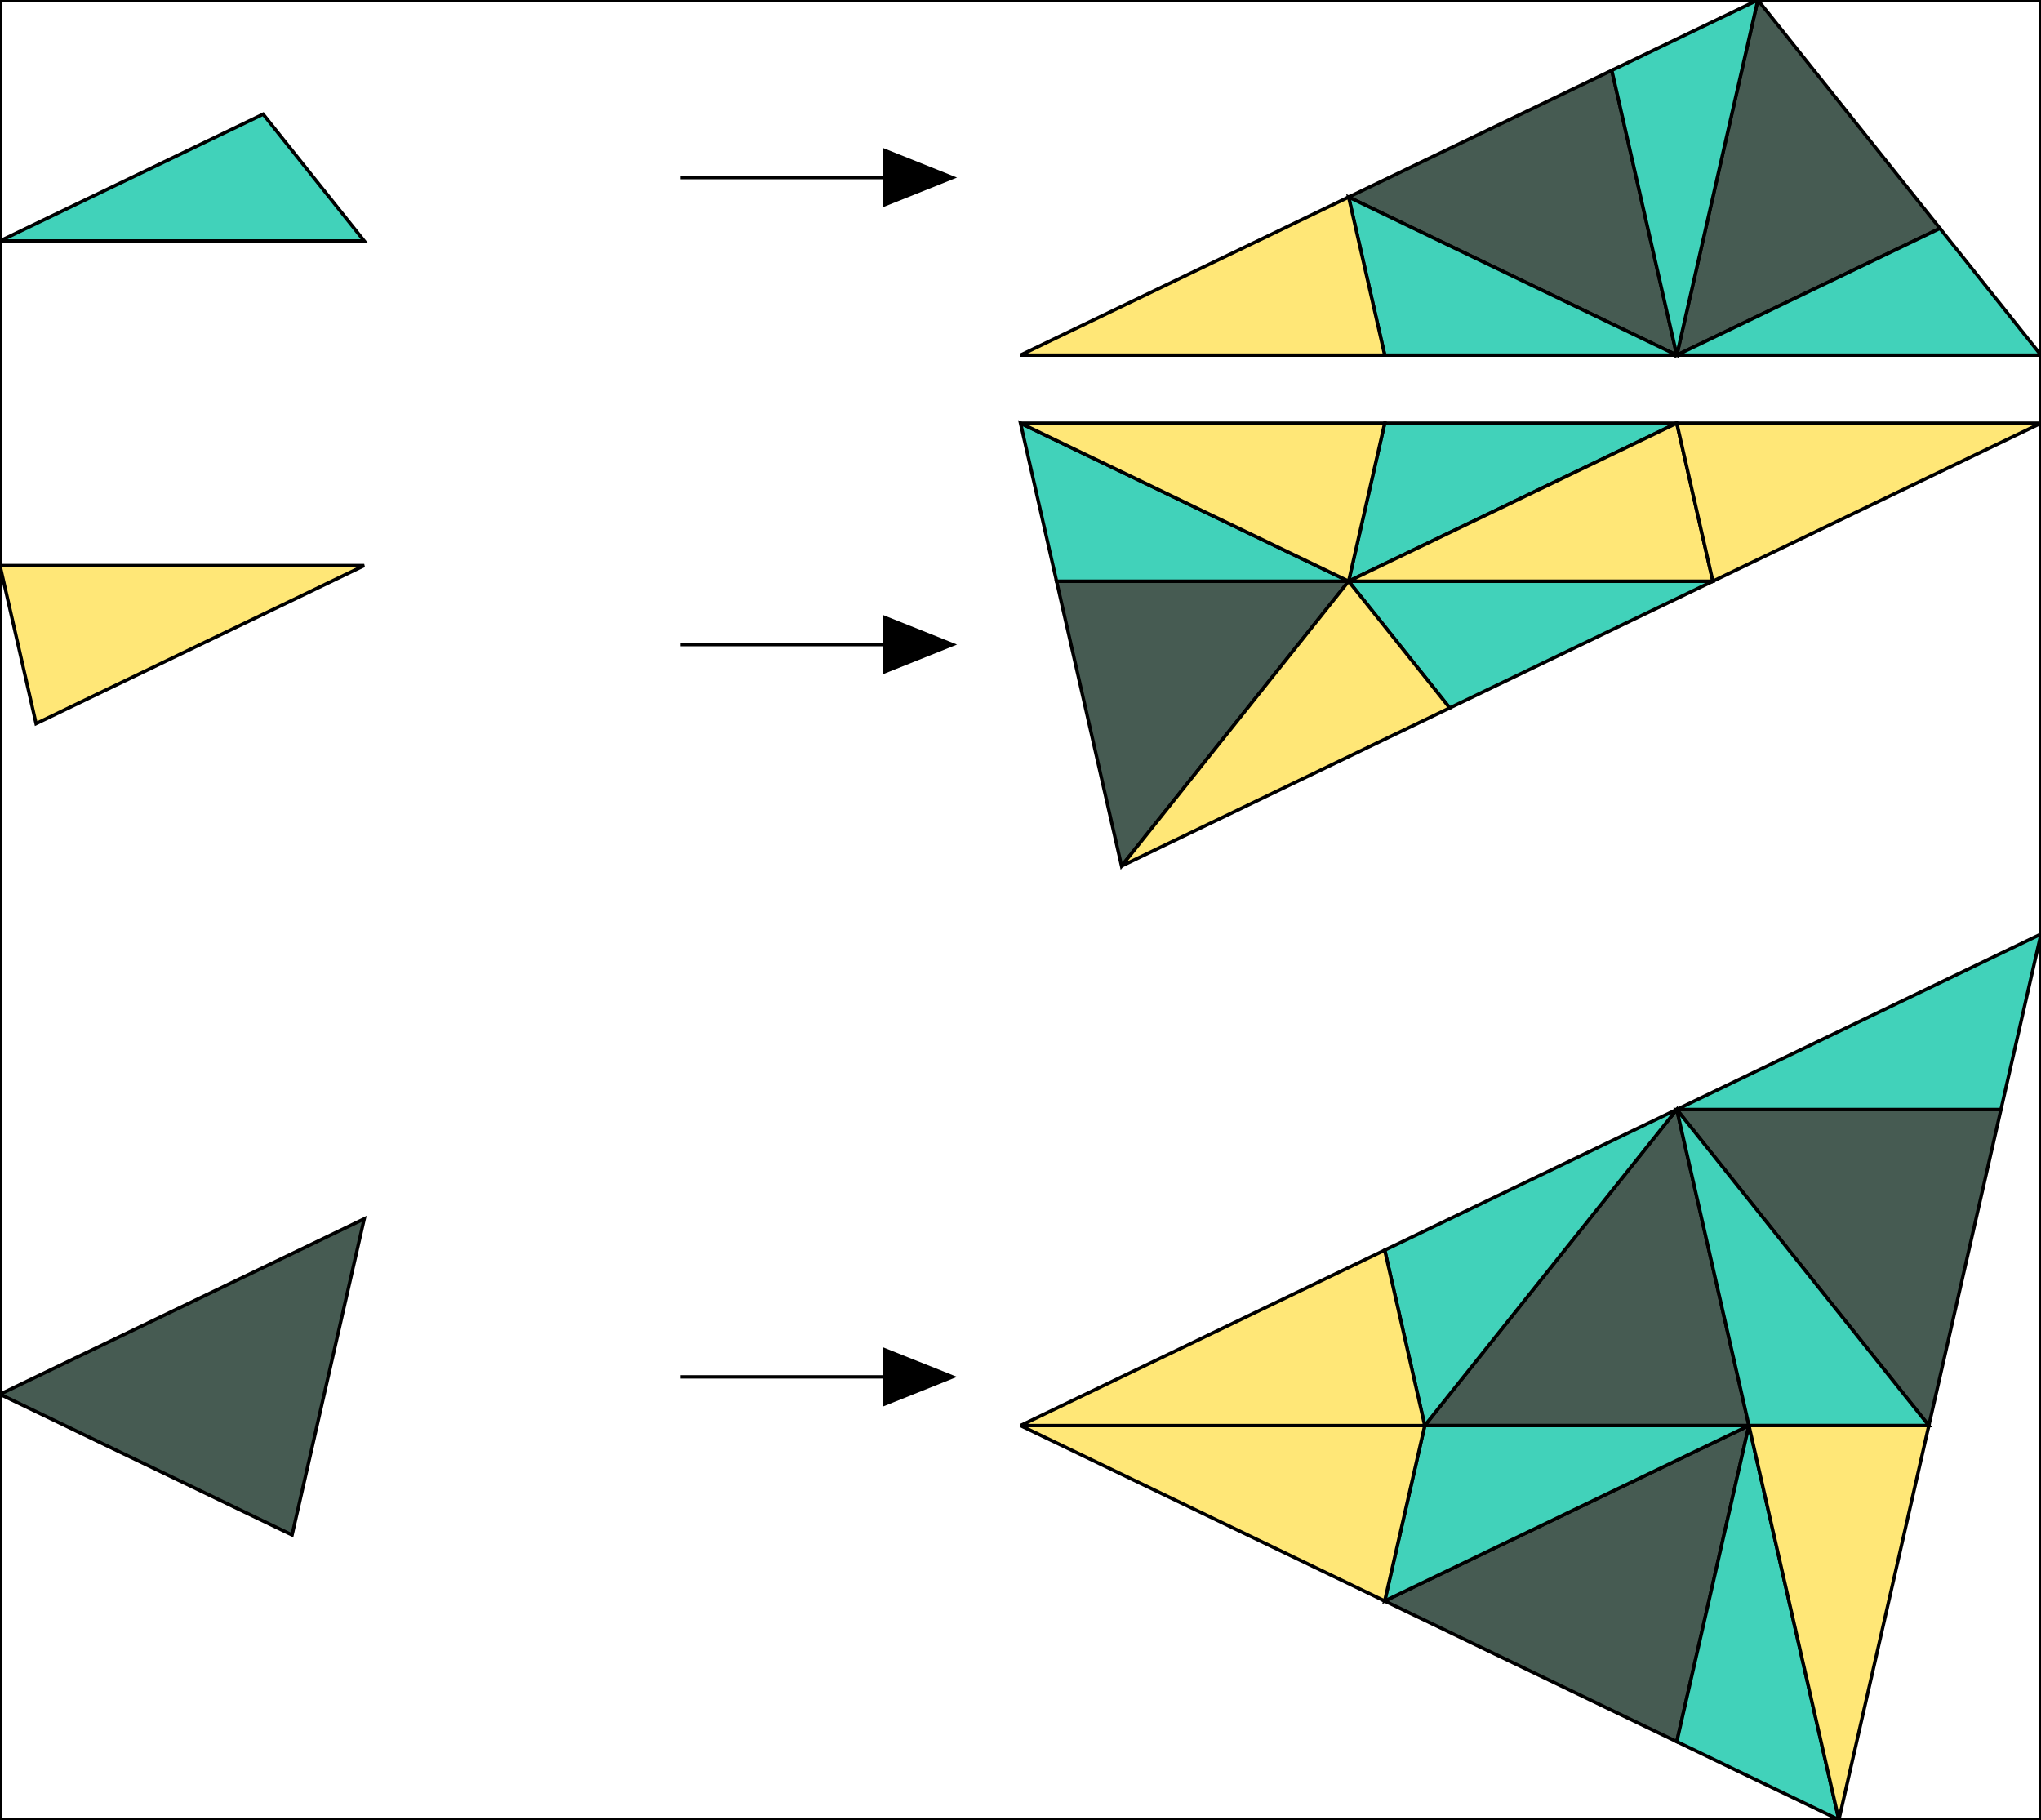
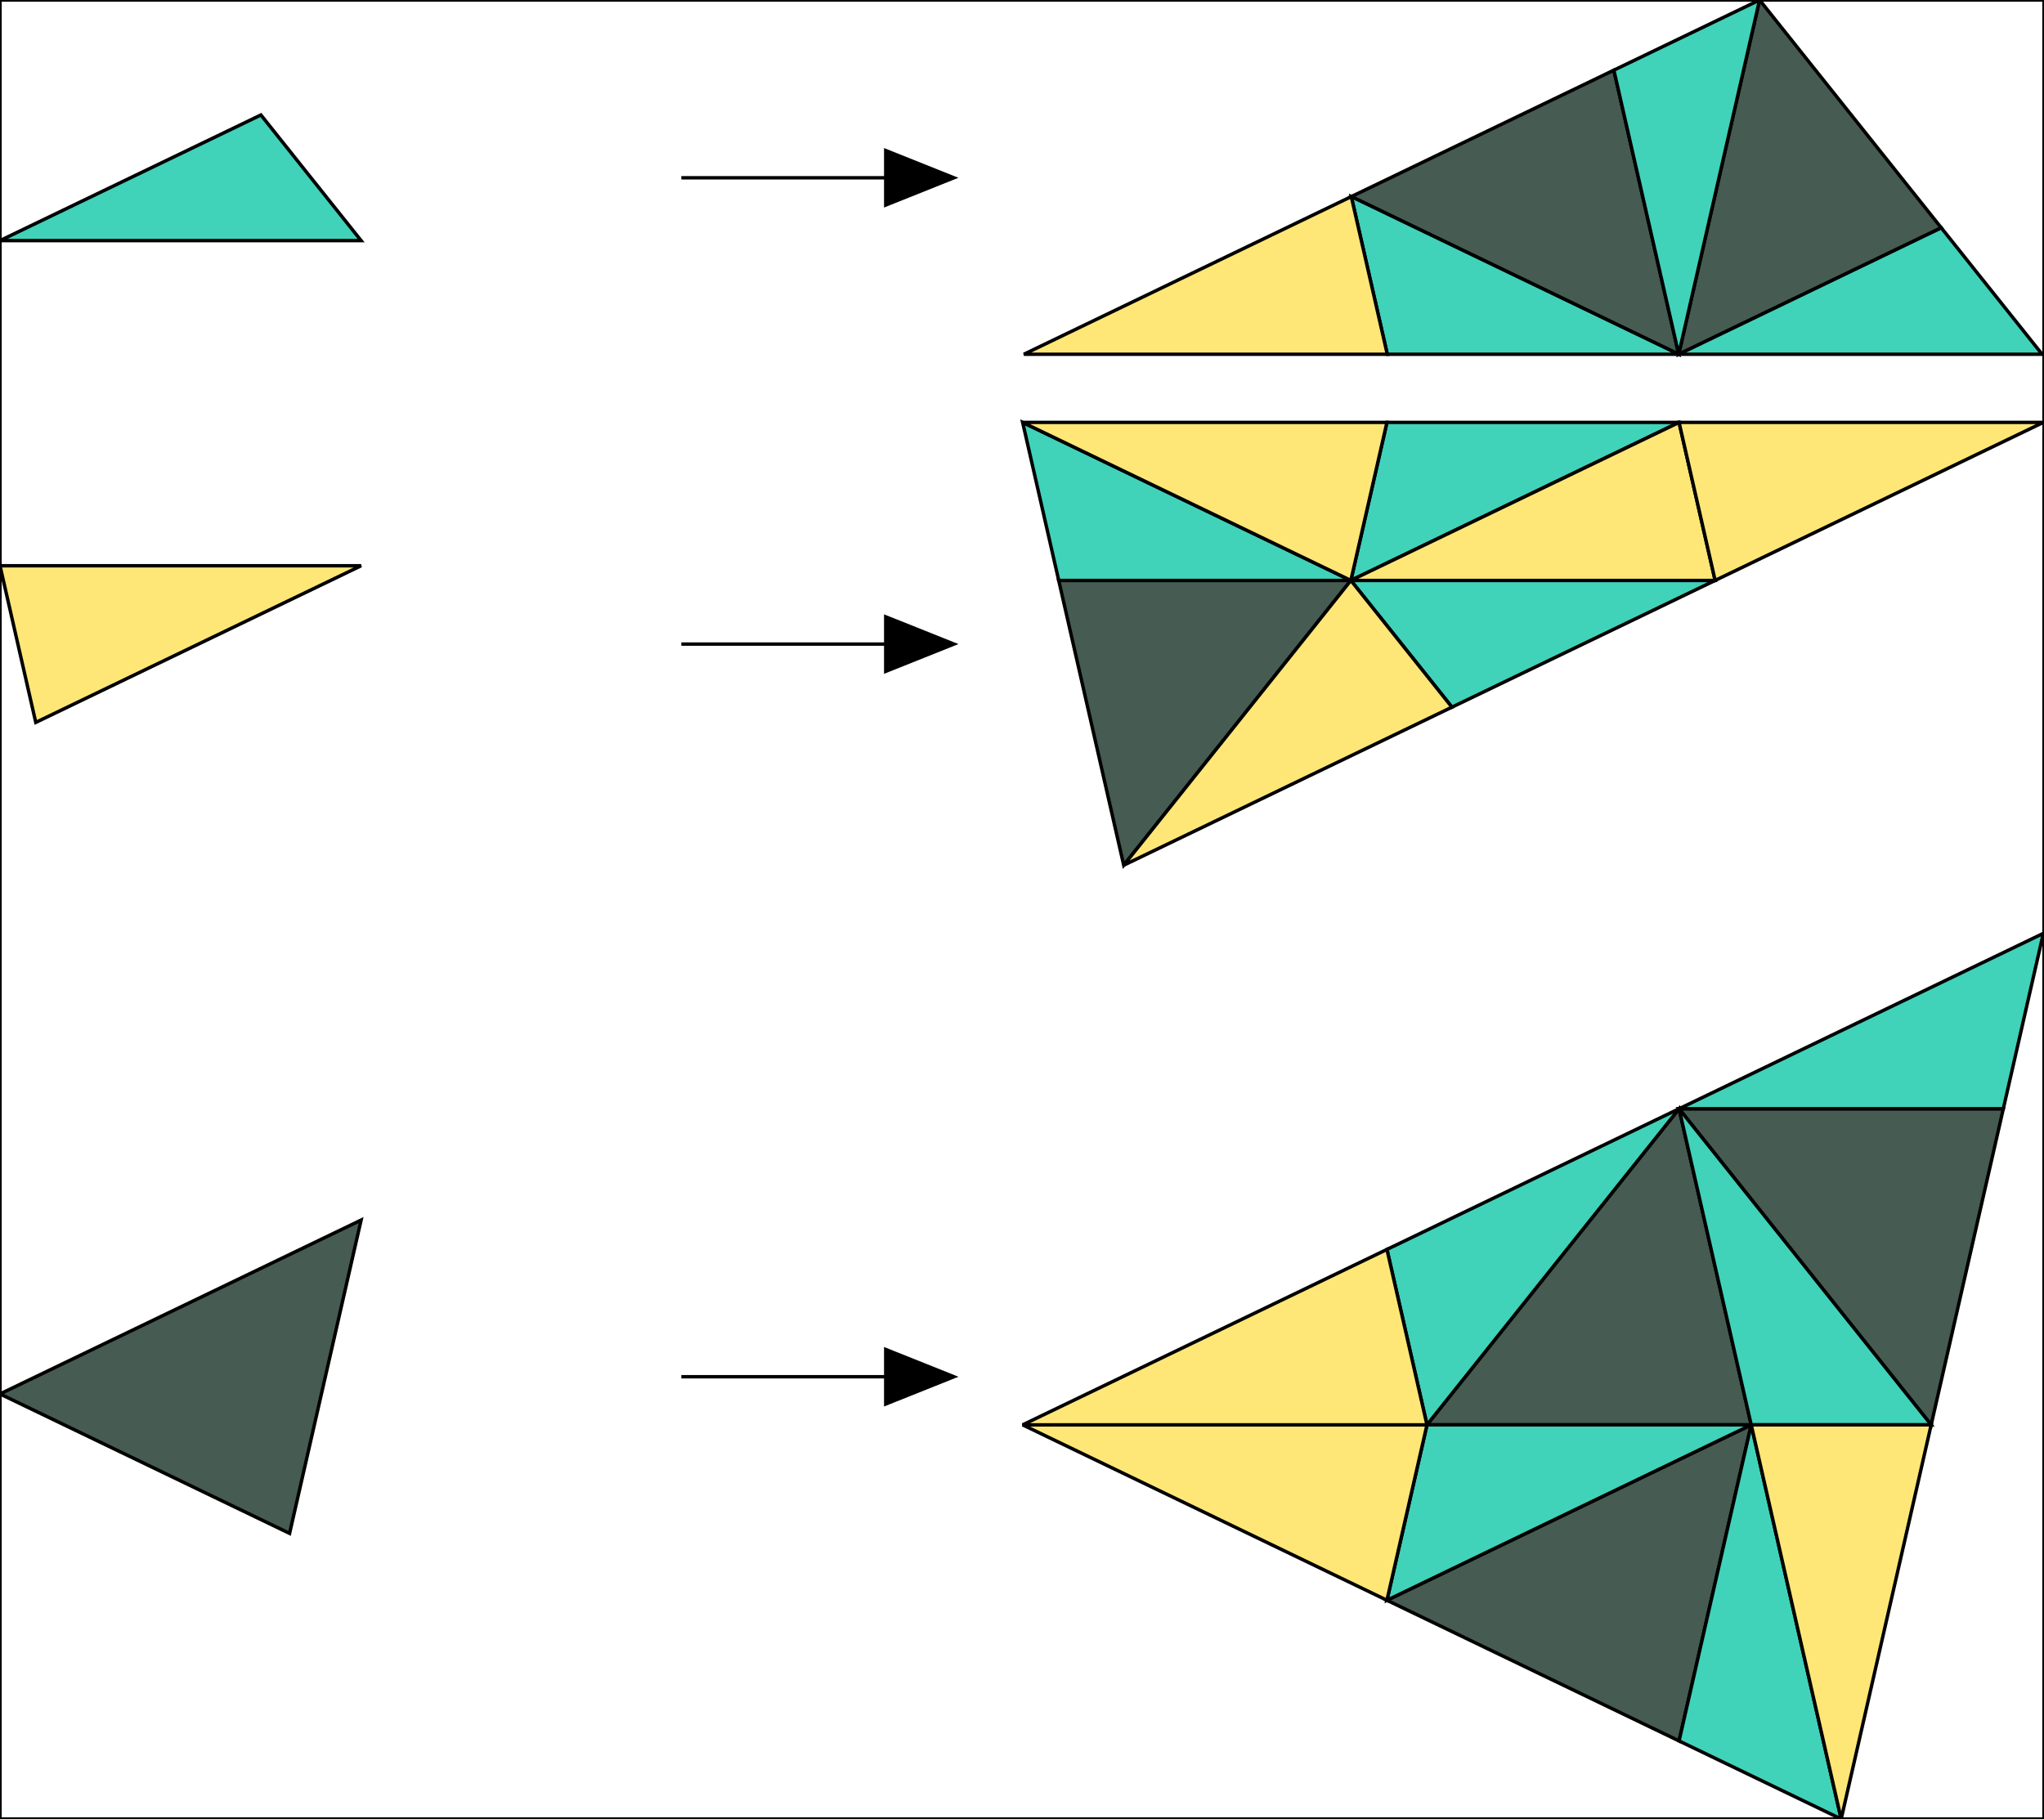
- <svg xmlns="http://www.w3.org/2000/svg" baseProfile="full" height="267.44" version="1.1" width="300">
+ <svg xmlns="http://www.w3.org/2000/svg" baseProfile="full" height="267" version="1.1" width="300">
  <defs>
    <style type="text/css">
* { stroke: black; stroke-width: 0.5px; }
#T1 { fill: #41d2ba; }
#T2 { fill: #ffe777; }
#T3 { fill: #465b52; }
</style>
  </defs>
-   <rect fill="white" height="267.44" width="300" x="0" y="0" />
+   <rect fill="white" height="267" width="300" x="0" y="0" />
  <polyline points="100,26.096 130,26.096" stroke="black" stroke-width="2" />
  <polygon fill="black" points="130,26.096 130,30.096 140,26.096 130,22.096" />
-   <polyline points="100,94.733 130,94.733" stroke="black" stroke-width="2" />
-   <polygon fill="black" points="130,94.733 130,98.733 140,94.733 130,90.733" />
-   <polyline points="100,202.357 130,202.357" stroke="black" stroke-width="2" />
-   <polygon fill="black" points="130,202.357 130,206.357 140,202.357 130,198.357" />
+   <polyline points="100,94.541 130,94.541" stroke="black" stroke-width="2" />
+   <polygon fill="black" points="130,94.541 130,98.541 140,94.541 130,90.541" />
+   <polyline points="100,202.083 130,202.083" stroke="black" stroke-width="2" />
+   <polygon fill="black" points="130,202.083 130,206.083 140,202.083 130,198.083" />
  <g id="T3">
-     <polygon points="258.378,0.0 246.466,52.192 285.145,33.565" />
-     <polygon points="246.466,52.192 198.233,28.964 236.913,10.337" />
-     <polygon points="164.855,127.275 198.233,85.42 155.302,85.42" />
-     <polygon points="203.534,235.292 257.069,209.511 246.466,255.966" />
-     <polygon points="209.419,209.511 246.466,163.056 257.069,209.511" />
-     <polygon points="246.466,163.056 283.513,209.511 294.116,163.056" />
-     <polygon points="0.0,204.91 53.534,179.13 42.931,225.585" />
+     <polygon points="258.255,0.0 246.387,52 284.924,33.441" />
+     <polygon points="246.387,52 198.331,28.858 236.869,10.299" />
+     <polygon points="164.931,127.0 198.267,85.198 155.39,85.198" />
+     <polygon points="203.562,234.893 257.028,209.145 246.438,255.541" />
+     <polygon points="209.438,209.145 246.438,162.748 257.028,209.145" />
+     <polygon points="246.438,162.748 283.438,209.145 294.028,162.748" />
+     <polygon points="-7.105427357601002e-15,204.61 53,179.087 42.503,225.078" />
  </g>
  <g id="T1">
-     <polygon points="246.466,52.192 285.145,33.565 300.0,52.192" />
-     <polygon points="246.466,52.192 236.913,10.337 258.378,-7.105427357601002e-15" />
-     <polygon points="246.466,52.192 203.534,52.192 198.233,28.964" />
-     <polygon points="0.0,35.41 38.68,16.782 53.534,35.41" />
-     <polygon points="198.233,85.42 155.302,85.42 150.0,62.192" />
-     <polygon points="251.767,85.42 213.087,104.047 198.233,85.42" />
-     <polygon points="246.466,62.192 203.534,62.192 198.233,85.42" />
-     <polygon points="257.069,209.511 209.419,209.511 203.534,235.292" />
-     <polygon points="246.466,163.056 203.534,183.73 209.419,209.511" />
-     <polygon points="246.466,163.056 294.116,163.056 300.0,137.275" />
-     <polygon points="246.466,163.056 257.069,209.511 283.513,209.511" />
-     <polygon points="257.069,209.511 246.466,255.966 270.291,267.44" />
+     <polygon points="246.387,52 284.924,33.441 299.724,52" />
+     <polygon points="246.387,52 236.869,10.299 258.255,0.0" />
+     <polygon points="246.387,52 203.613,52 198.331,28.858" />
+     <polygon points="0.0,35.317 38.294,16.875 53,35.317" />
+     <polygon points="198.267,85.198 155.39,85.198 150.095,62.0" />
+     <polygon points="251.733,85.198 213.103,103.802 198.267,85.198" />
+     <polygon points="246.438,62 203.562,62.0 198.267,85.198" />
+     <polygon points="257.028,209.145 209.438,209.145 203.562,234.893" />
+     <polygon points="246.438,162.748 203.562,183.396 209.438,209.145" />
+     <polygon points="246.438,162.748 294.028,162.748 299.905,137" />
+     <polygon points="246.438,162.748 257.028,209.145 283.438,209.145" />
+     <polygon points="257.028,209.145 246.438,255.541 270.233,267.0" />
  </g>
  <g id="T2">
-     <polygon points="198.233,28.964 150.0,52.192 203.534,52.192" />
-     <polygon points="198.233,85.42 150.0,62.192 203.534,62.192" />
-     <polygon points="198.233,85.42 164.855,127.275 213.087,104.047" />
-     <polygon points="251.767,85.42 198.233,85.42 246.466,62.192" />
-     <polygon points="246.466,62.192 300,62.192 251.767,85.42" />
-     <polygon points="7.105427357601002e-15,83.12 53.534,83.12 5.302,106.347" />
-     <polygon points="209.419,209.511 150.0,209.511 203.534,235.292" />
-     <polygon points="209.419,209.511 150.0,209.511 203.534,183.73" />
-     <polygon points="283.513,209.511 270.291,267.44 257.069,209.511" />
+     <polygon points="198.331,28.858 150.276,52 203.613,52" />
+     <polygon points="198.267,85.198 150.095,62.0 203.562,62.0" />
+     <polygon points="198.267,85.198 164.931,127.0 213.103,103.802" />
+     <polygon points="251.733,85.198 198.267,85.198 246.438,62.0" />
+     <polygon points="246.438,62 299.905,62 251.733,85.198" />
+     <polygon points="7.105427357601002e-15,83.043 53.0,83.043 5.249,106.039" />
+     <polygon points="209.438,209.145 150.095,209.145 203.562,234.893" />
+     <polygon points="209.438,209.145 150.095,209.145 203.562,183.396" />
+     <polygon points="283.438,209.145 270.233,267.0 257.028,209.145" />
  </g>
</svg>
